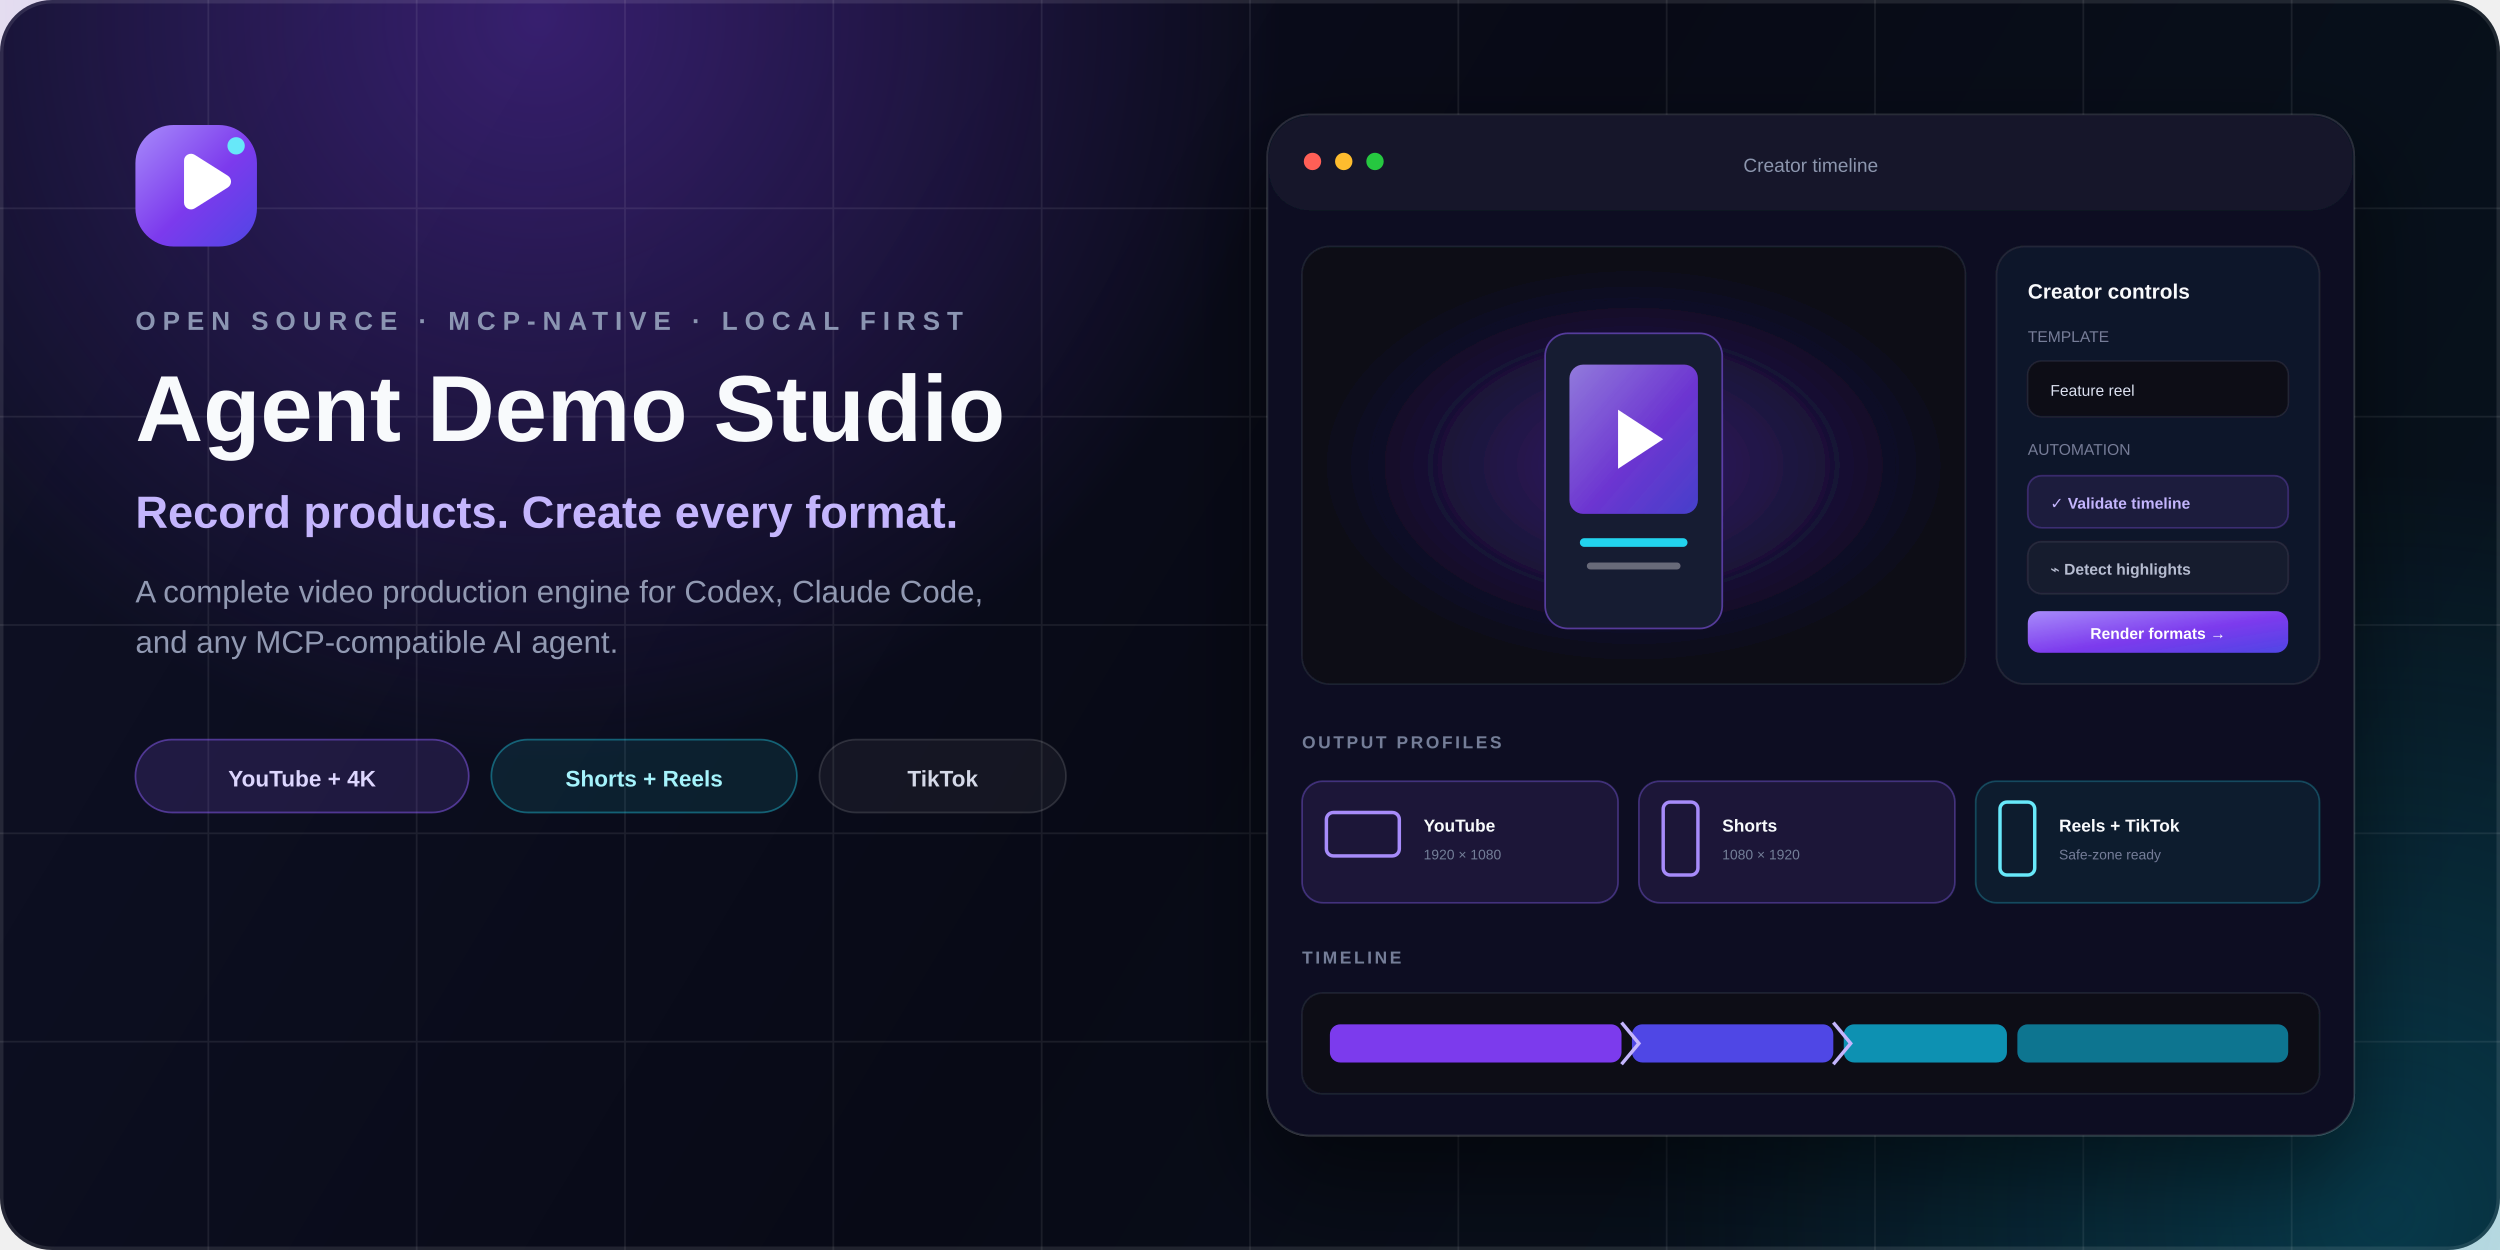
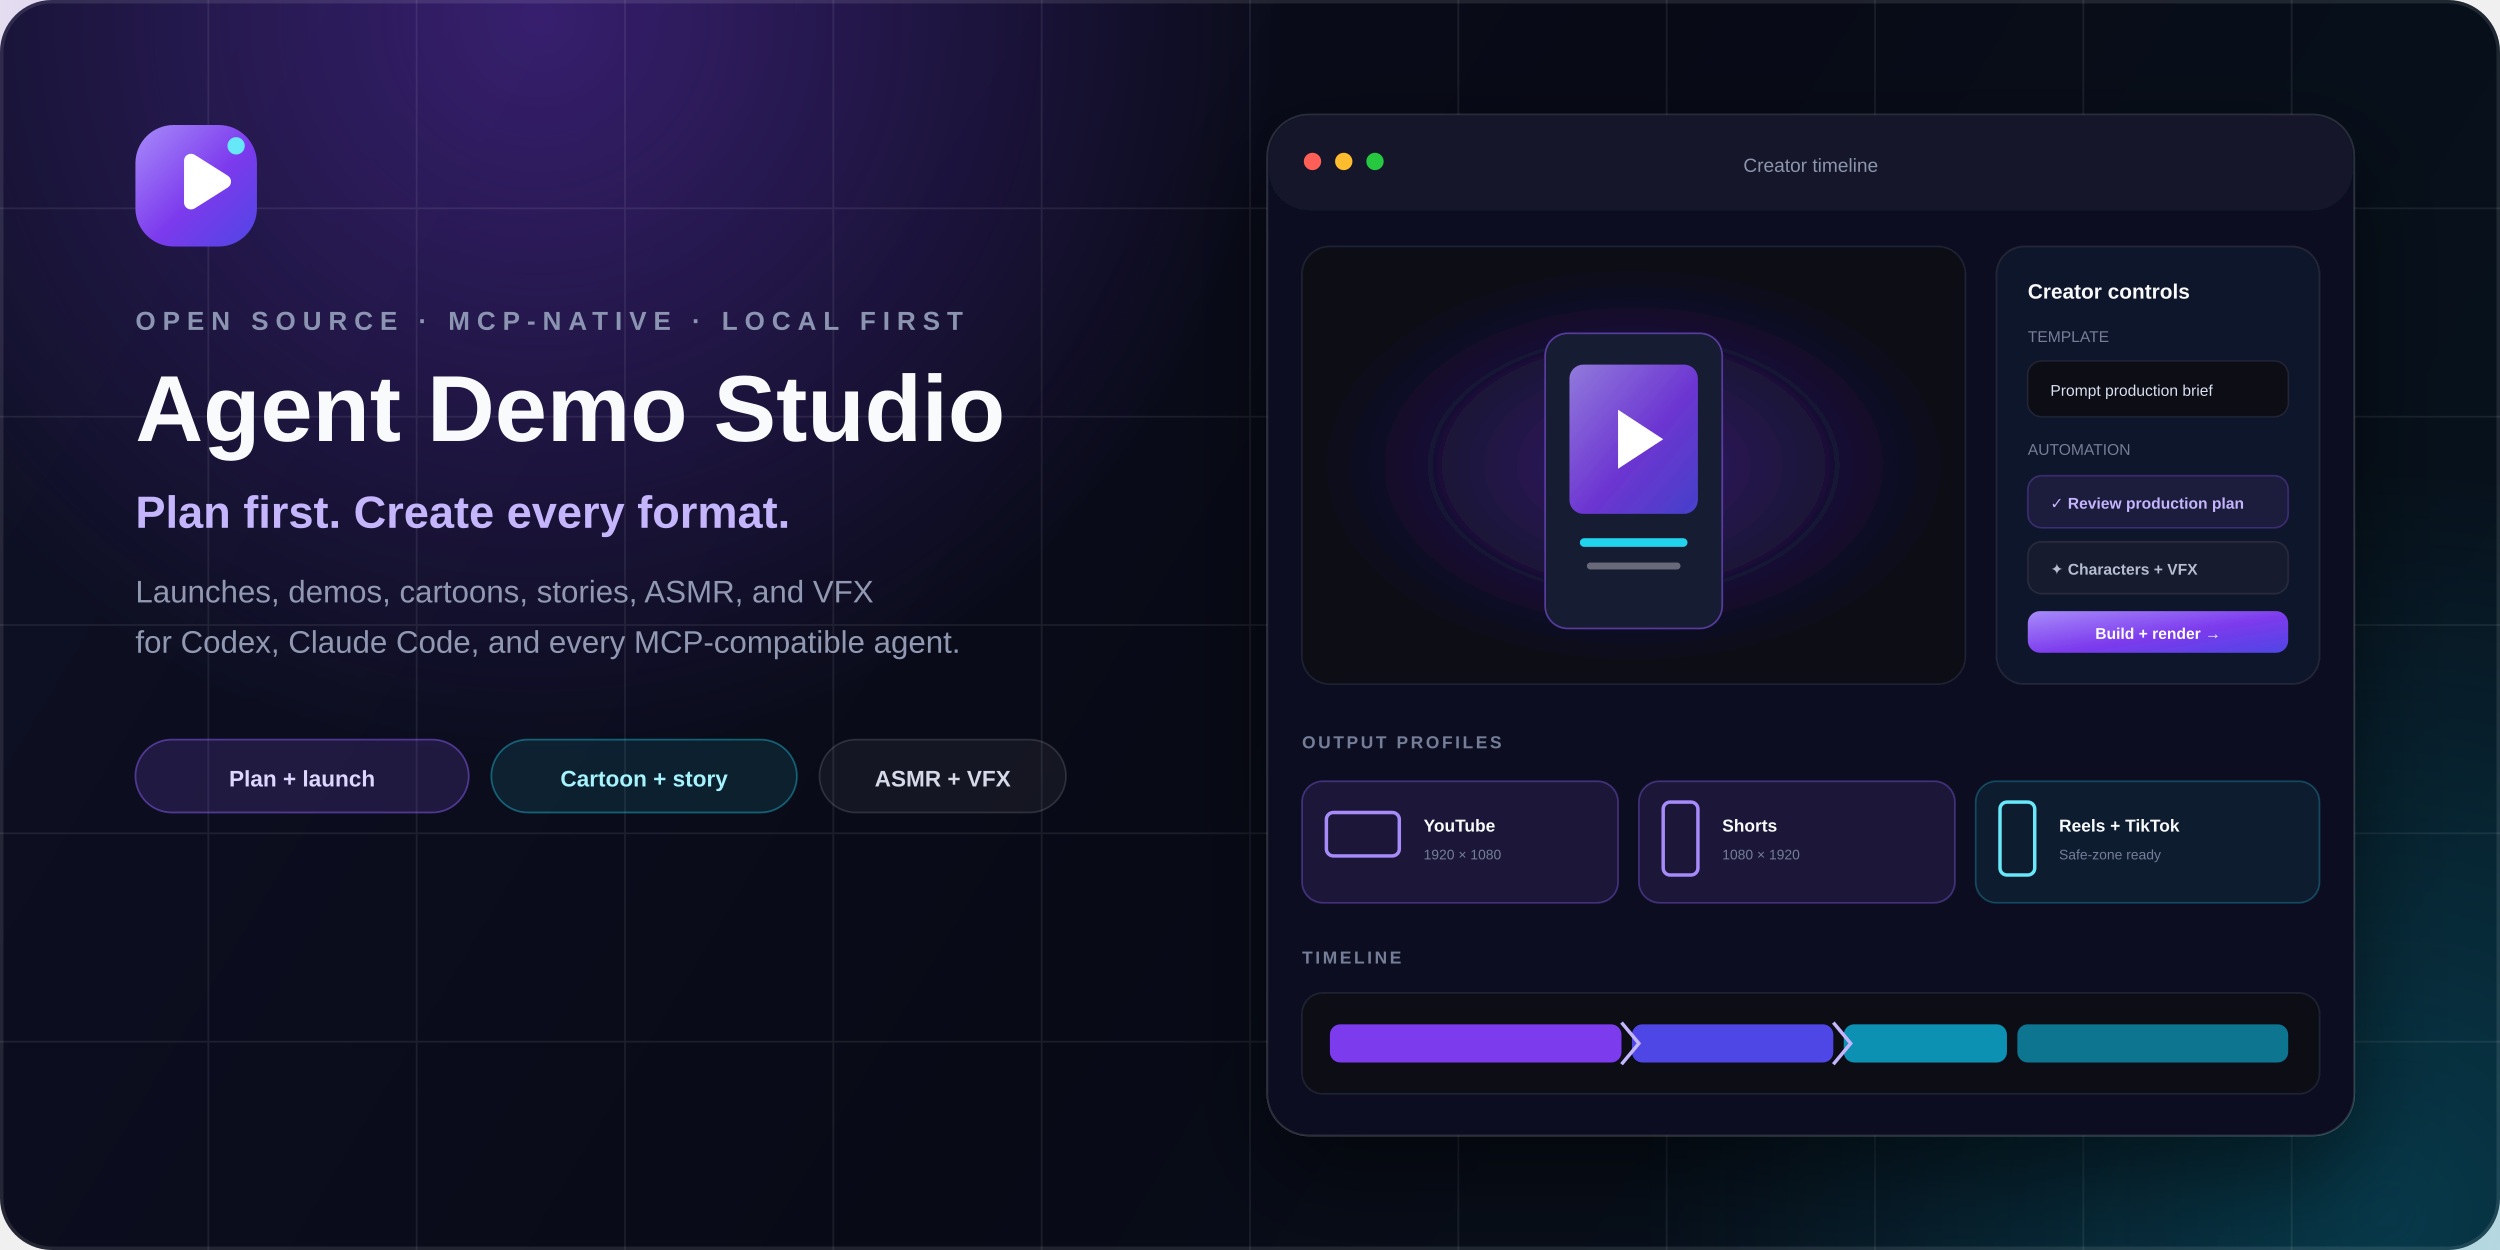
<svg xmlns="http://www.w3.org/2000/svg" width="1440" height="720" viewBox="0 0 1440 720" fill="none">
  <defs>
    <linearGradient id="background" x1="124" y1="0" x2="1320" y2="720" gradientUnits="userSpaceOnUse">
      <stop stop-color="#0E1024" />
      <stop offset="0.5" stop-color="#080A16" />
      <stop offset="1" stop-color="#07131D" />
    </linearGradient>
    <linearGradient id="brand" x1="0" y1="0" x2="1" y2="1">
      <stop stop-color="#A78BFA" />
      <stop offset="0.55" stop-color="#7C3AED" />
      <stop offset="1" stop-color="#4F46E5" />
    </linearGradient>
    <linearGradient id="line" x1="0" y1="0" x2="1" y2="0">
      <stop stop-color="#8B5CF6" />
      <stop offset="1" stop-color="#22D3EE" />
    </linearGradient>
    <radialGradient id="purpleGlow">
      <stop stop-color="#7C3AED" stop-opacity="0.38" />
      <stop offset="1" stop-color="#7C3AED" stop-opacity="0" />
    </radialGradient>
    <radialGradient id="cyanGlow">
      <stop stop-color="#0891B2" stop-opacity="0.3" />
      <stop offset="1" stop-color="#0891B2" stop-opacity="0" />
    </radialGradient>
    <filter id="shadow" x="-30%" y="-30%" width="160%" height="180%">
      <feDropShadow dx="0" dy="24" stdDeviation="28" flood-color="#000000" flood-opacity="0.5" />
    </filter>
  </defs>
  <rect width="1440" height="720" rx="30" fill="url(#background)" />
  <circle cx="310" cy="10" r="430" fill="url(#purpleGlow)" />
  <circle cx="1375" cy="700" r="430" fill="url(#cyanGlow)" />
  <g opacity="0.08">
    <path d="M0 120H1440M0 240H1440M0 360H1440M0 480H1440M0 600H1440" stroke="white" />
    <path d="M120 0V720M240 0V720M360 0V720M480 0V720M600 0V720M720 0V720M840 0V720M960 0V720M1080 0V720M1200 0V720M1320 0V720" stroke="white" />
  </g>
  <g transform="translate(78 72)">
    <rect width="70" height="70" rx="22" fill="url(#brand)" />
    <path d="M28 20.5C28 17.4 31.5 15.5 34.2 17.2L53.2 29.2C55.7 30.8 55.7 34.4 53.2 36L34.2 48C31.5 49.7 28 47.8 28 44.7V20.5Z" fill="white" />
    <circle cx="58" cy="12" r="5" fill="#67E8F9" />
  </g>
  <text x="78" y="190" fill="#8B95B2" font-family="Arial, Helvetica, sans-serif" font-size="15" font-weight="700" letter-spacing="4">OPEN SOURCE · MCP-NATIVE · LOCAL FIRST</text>
  <text x="78" y="254" fill="#F8FAFC" font-family="Arial, Helvetica, sans-serif" font-size="54" font-weight="800">Agent Demo Studio</text>
-   <text x="78" y="304" fill="#C4B5FD" font-family="Arial, Helvetica, sans-serif" font-size="26" font-weight="700">Record products. Create every format.</text>
-   <text x="78" y="347" fill="#9199B2" font-family="Arial, Helvetica, sans-serif" font-size="18">A complete video production engine for Codex, Claude Code,</text>
-   <text x="78" y="376" fill="#9199B2" font-family="Arial, Helvetica, sans-serif" font-size="18">and any MCP-compatible AI agent.</text>
+   <text x="78" y="304" fill="#C4B5FD" font-family="Arial, Helvetica, sans-serif" font-size="26" font-weight="700">Plan first. Create every format.</text>
+   <text x="78" y="347" fill="#9199B2" font-family="Arial, Helvetica, sans-serif" font-size="18">Launches, demos, cartoons, stories, ASMR, and VFX</text>
+   <text x="78" y="376" fill="#9199B2" font-family="Arial, Helvetica, sans-serif" font-size="18">for Codex, Claude Code, and every MCP-compatible agent.</text>
  <g transform="translate(78 426)">
    <rect width="192" height="42" rx="21" fill="#8B5CF6" fill-opacity="0.16" stroke="#8B5CF6" stroke-opacity="0.5" />
-     <text x="96" y="27" text-anchor="middle" fill="#DDD6FE" font-family="Arial" font-size="13" font-weight="700">YouTube + 4K</text>
+     <text x="96" y="27" text-anchor="middle" fill="#DDD6FE" font-family="Arial" font-size="13" font-weight="700">Plan + launch</text>
    <rect x="205" width="176" height="42" rx="21" fill="#22D3EE" fill-opacity="0.1" stroke="#22D3EE" stroke-opacity="0.4" />
-     <text x="293" y="27" text-anchor="middle" fill="#A5F3FC" font-family="Arial" font-size="13" font-weight="700">Shorts + Reels</text>
+     <text x="293" y="27" text-anchor="middle" fill="#A5F3FC" font-family="Arial" font-size="13" font-weight="700">Cartoon + story</text>
    <rect x="394" width="142" height="42" rx="21" fill="#FFFFFF" fill-opacity="0.05" stroke="white" stroke-opacity="0.13" />
-     <text x="465" y="27" text-anchor="middle" fill="#D5D9E8" font-family="Arial" font-size="13" font-weight="700">TikTok</text>
+     <text x="465" y="27" text-anchor="middle" fill="#D5D9E8" font-family="Arial" font-size="13" font-weight="700">ASMR + VFX</text>
  </g>
  <g transform="translate(730 66)" filter="url(#shadow)">
    <rect width="626" height="588" rx="24" fill="#0E1123" stroke="white" stroke-opacity="0.12" />
    <rect x="1" y="1" width="624" height="54" rx="23" fill="#13172B" />
    <circle cx="26" cy="27" r="5" fill="#FF5F57" />
    <circle cx="44" cy="27" r="5" fill="#FEBC2E" />
    <circle cx="62" cy="27" r="5" fill="#28C840" />
    <text x="313" y="33" text-anchor="middle" fill="#8D95AD" font-family="Arial" font-size="11">Creator timeline</text>
    <rect x="20" y="76" width="382" height="252" rx="16" fill="#090B18" stroke="white" stroke-opacity="0.08" />
    <rect x="32" y="88" width="358" height="228" rx="10" fill="url(#purpleGlow)" />
    <rect x="160" y="126" width="102" height="170" rx="13" fill="#171A31" stroke="#8B5CF6" stroke-opacity="0.55" />
    <rect x="174" y="144" width="74" height="86" rx="8" fill="url(#brand)" opacity="0.85" />
    <path d="M202 170L228 187L202 204V170Z" fill="white" />
    <rect x="180" y="244" width="62" height="5" rx="2.5" fill="#22D3EE" />
    <rect x="184" y="258" width="54" height="4" rx="2" fill="white" opacity="0.35" />
    <rect x="420" y="76" width="186" height="252" rx="16" fill="#111529" stroke="white" stroke-opacity="0.08" />
    <text x="438" y="106" fill="#F8FAFC" font-family="Arial" font-size="12" font-weight="700">Creator controls</text>
    <text x="438" y="131" fill="#747D98" font-family="Arial" font-size="9">TEMPLATE</text>
    <rect x="438" y="142" width="150" height="32" rx="8" fill="#080A16" stroke="white" stroke-opacity="0.08" />
-     <text x="451" y="162" fill="#DDE1EF" font-family="Arial" font-size="9">Feature reel</text>
+     <text x="451" y="162" fill="#DDE1EF" font-family="Arial" font-size="9">Prompt production brief</text>
    <text x="438" y="196" fill="#747D98" font-family="Arial" font-size="9">AUTOMATION</text>
    <rect x="438" y="208" width="150" height="30" rx="8" fill="#8B5CF6" fill-opacity="0.1" stroke="#8B5CF6" stroke-opacity="0.3" />
-     <text x="451" y="227" fill="#C4B5FD" font-family="Arial" font-size="9" font-weight="700">✓ Validate timeline</text>
+     <text x="451" y="227" fill="#C4B5FD" font-family="Arial" font-size="9" font-weight="700">✓ Review production plan</text>
    <rect x="438" y="246" width="150" height="30" rx="8" fill="#FFFFFF" fill-opacity="0.025" stroke="white" stroke-opacity="0.08" />
-     <text x="451" y="265" fill="#B6BDD1" font-family="Arial" font-size="9" font-weight="700">⌁ Detect highlights</text>
+     <text x="451" y="265" fill="#B6BDD1" font-family="Arial" font-size="9" font-weight="700">✦ Characters + VFX</text>
    <rect x="438" y="286" width="150" height="24" rx="7" fill="url(#brand)" />
-     <text x="513" y="302" text-anchor="middle" fill="white" font-family="Arial" font-size="9" font-weight="700">Render formats →</text>
+     <text x="513" y="302" text-anchor="middle" fill="white" font-family="Arial" font-size="9" font-weight="700">Build + render →</text>
    <text x="20" y="365" fill="#747D98" font-family="Arial" font-size="10" font-weight="700" letter-spacing="1.5">OUTPUT PROFILES</text>
    <g transform="translate(20 384)">
      <rect width="182" height="70" rx="12" fill="#8B5CF6" fill-opacity="0.1" stroke="#8B5CF6" stroke-opacity="0.38" />
      <rect x="14" y="18" width="42" height="25" rx="4" stroke="#A78BFA" stroke-width="2" />
      <text x="70" y="29" fill="#F8FAFC" font-family="Arial" font-size="10" font-weight="700">YouTube</text>
      <text x="70" y="45" fill="#747D98" font-family="Arial" font-size="8">1920 × 1080</text>
      <rect x="194" width="182" height="70" rx="12" fill="#8B5CF6" fill-opacity="0.1" stroke="#8B5CF6" stroke-opacity="0.38" />
      <rect x="208" y="12" width="20" height="42" rx="4" stroke="#A78BFA" stroke-width="2" />
      <text x="242" y="29" fill="#F8FAFC" font-family="Arial" font-size="10" font-weight="700">Shorts</text>
      <text x="242" y="45" fill="#747D98" font-family="Arial" font-size="8">1080 × 1920</text>
      <rect x="388" width="198" height="70" rx="12" fill="#22D3EE" fill-opacity="0.06" stroke="#22D3EE" stroke-opacity="0.26" />
      <rect x="402" y="12" width="20" height="42" rx="4" stroke="#67E8F9" stroke-width="2" />
      <text x="436" y="29" fill="#F8FAFC" font-family="Arial" font-size="10" font-weight="700">Reels + TikTok</text>
      <text x="436" y="45" fill="#747D98" font-family="Arial" font-size="8">Safe-zone ready</text>
    </g>
    <text x="20" y="489" fill="#747D98" font-family="Arial" font-size="10" font-weight="700" letter-spacing="1.5">TIMELINE</text>
    <rect x="20" y="506" width="586" height="58" rx="12" fill="#090B18" stroke="white" stroke-opacity="0.08" />
    <rect x="36" y="524" width="168" height="22" rx="6" fill="#7C3AED" />
    <rect x="210" y="524" width="116" height="22" rx="6" fill="#4F46E5" />
    <rect x="332" y="524" width="94" height="22" rx="6" fill="#0891B2" />
    <rect x="432" y="524" width="156" height="22" rx="6" fill="#0E7490" />
    <path d="M204 523L214 535L204 547" stroke="#C4B5FD" stroke-width="2" />
    <path d="M326 523L336 535L326 547" stroke="#C4B5FD" stroke-width="2" />
  </g>
  <rect x="1" y="1" width="1438" height="718" rx="29" stroke="white" stroke-opacity="0.1" stroke-width="2" />
</svg>
